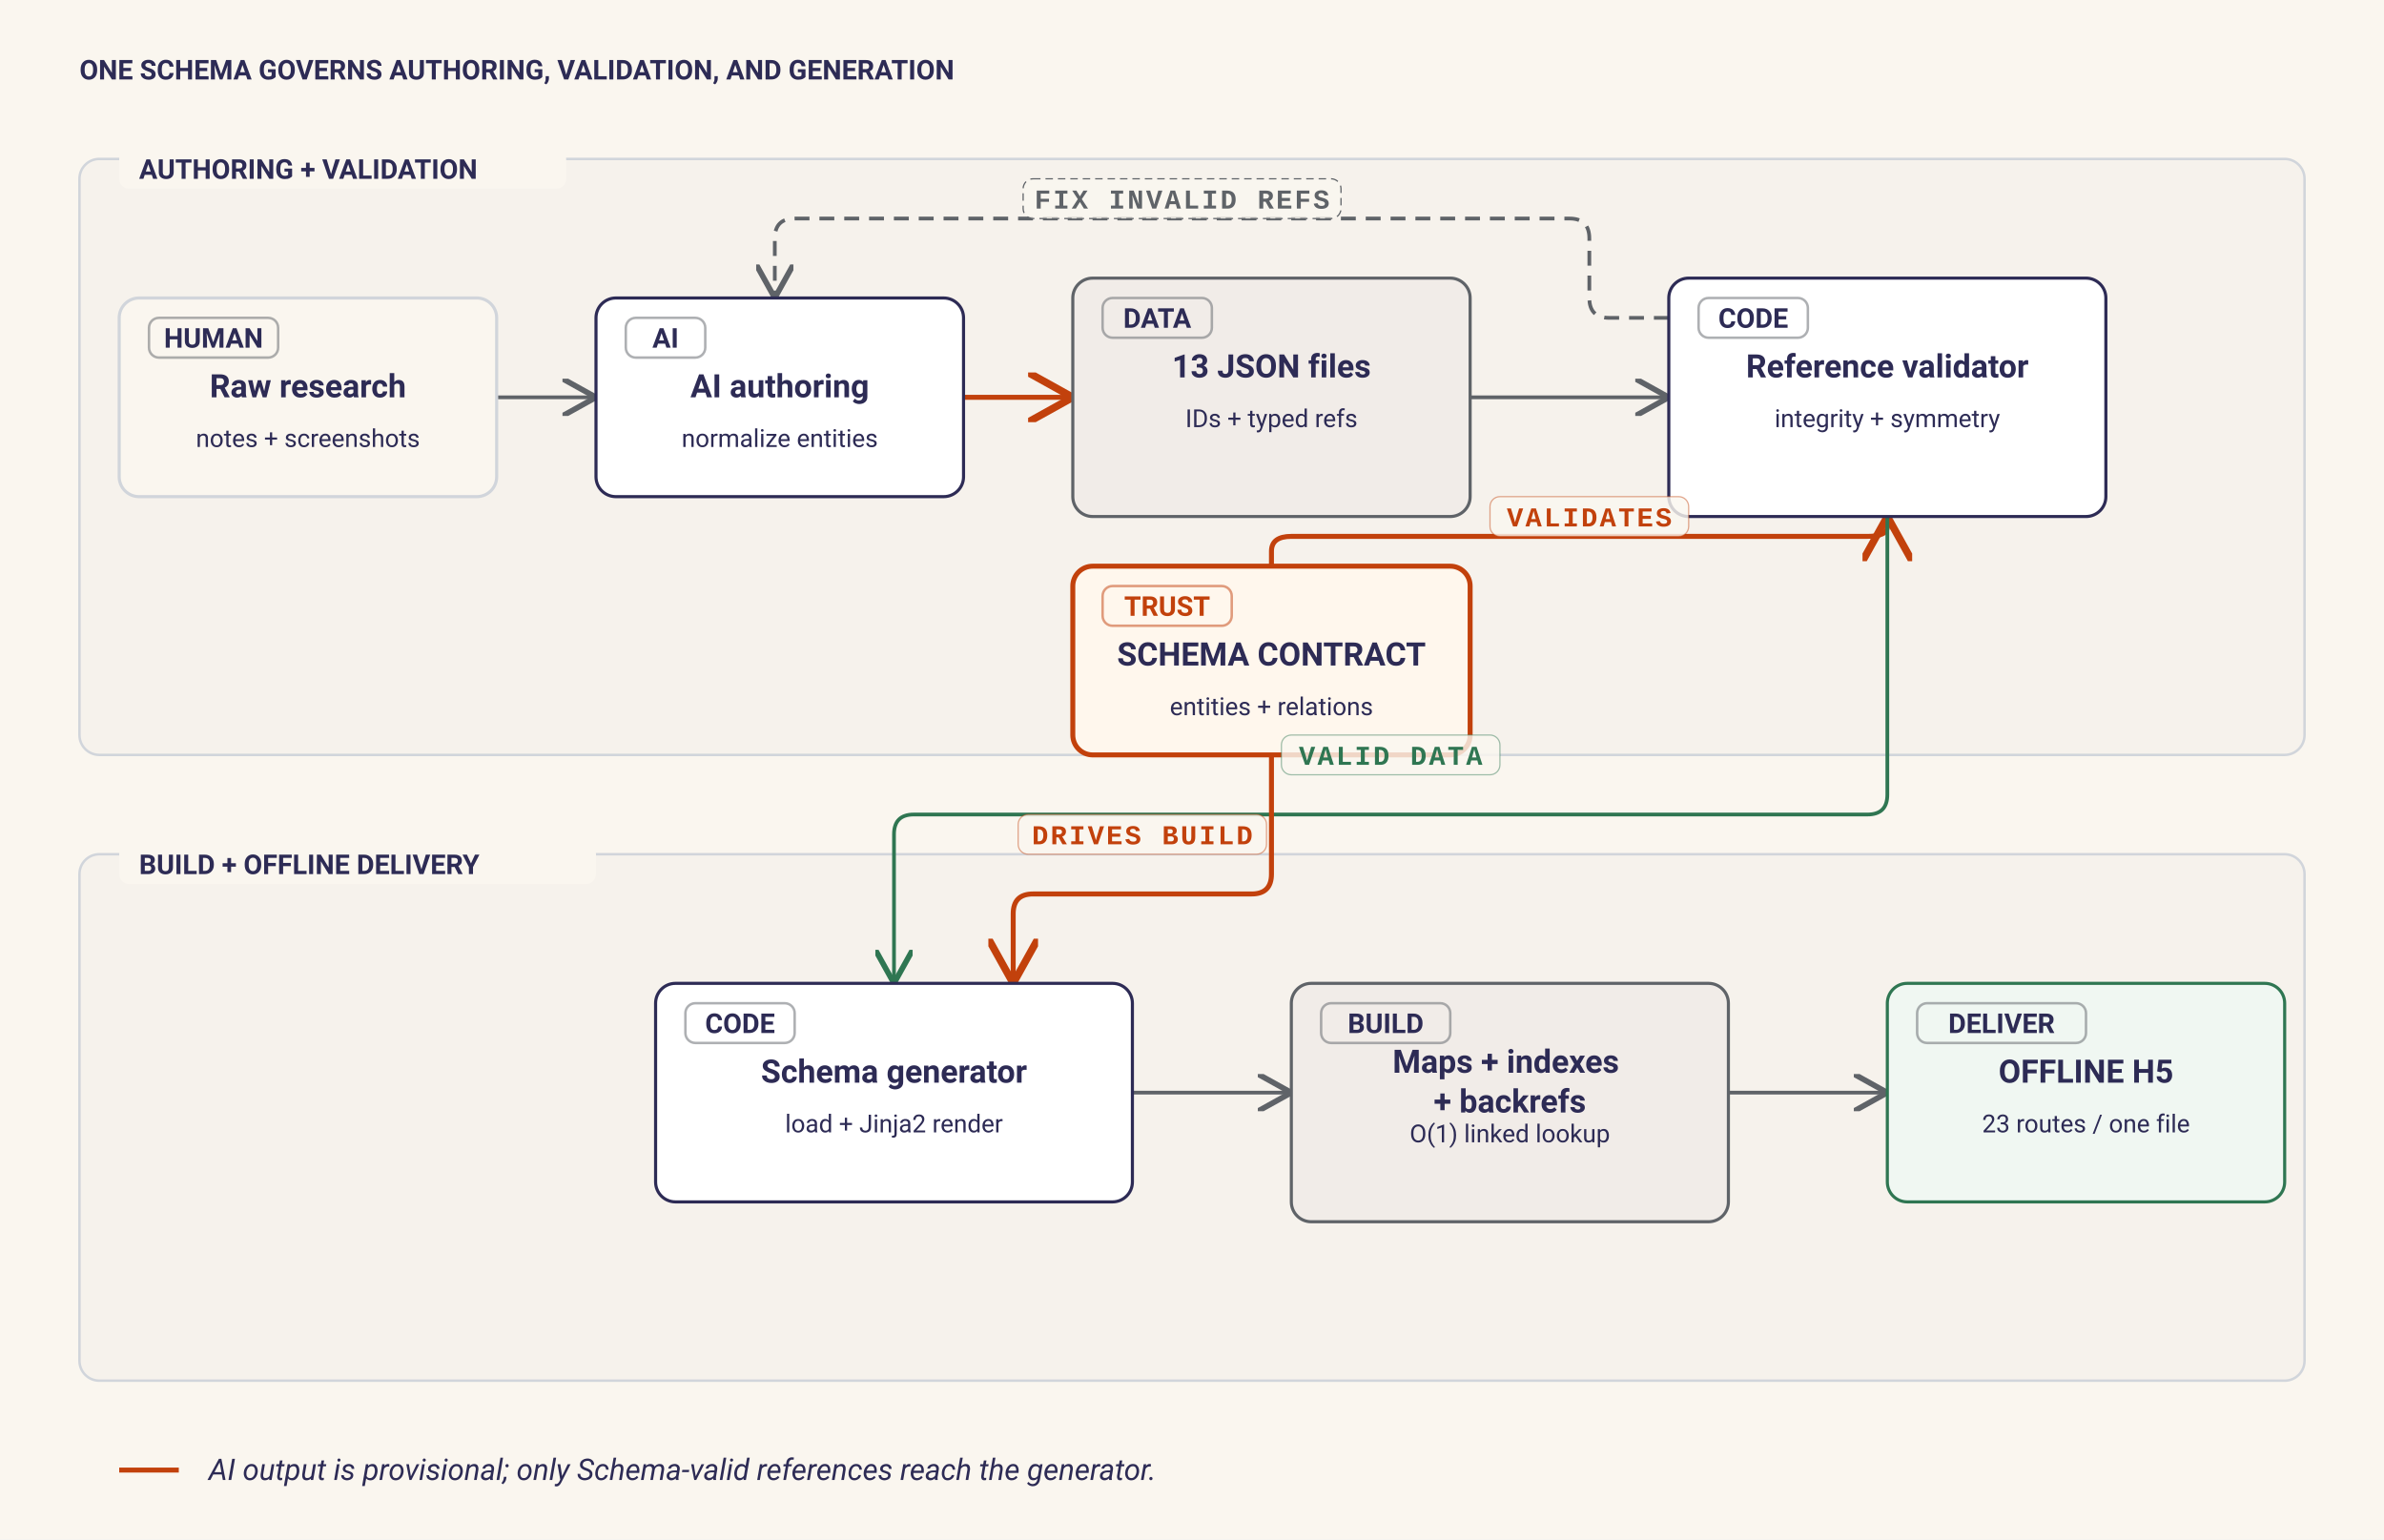
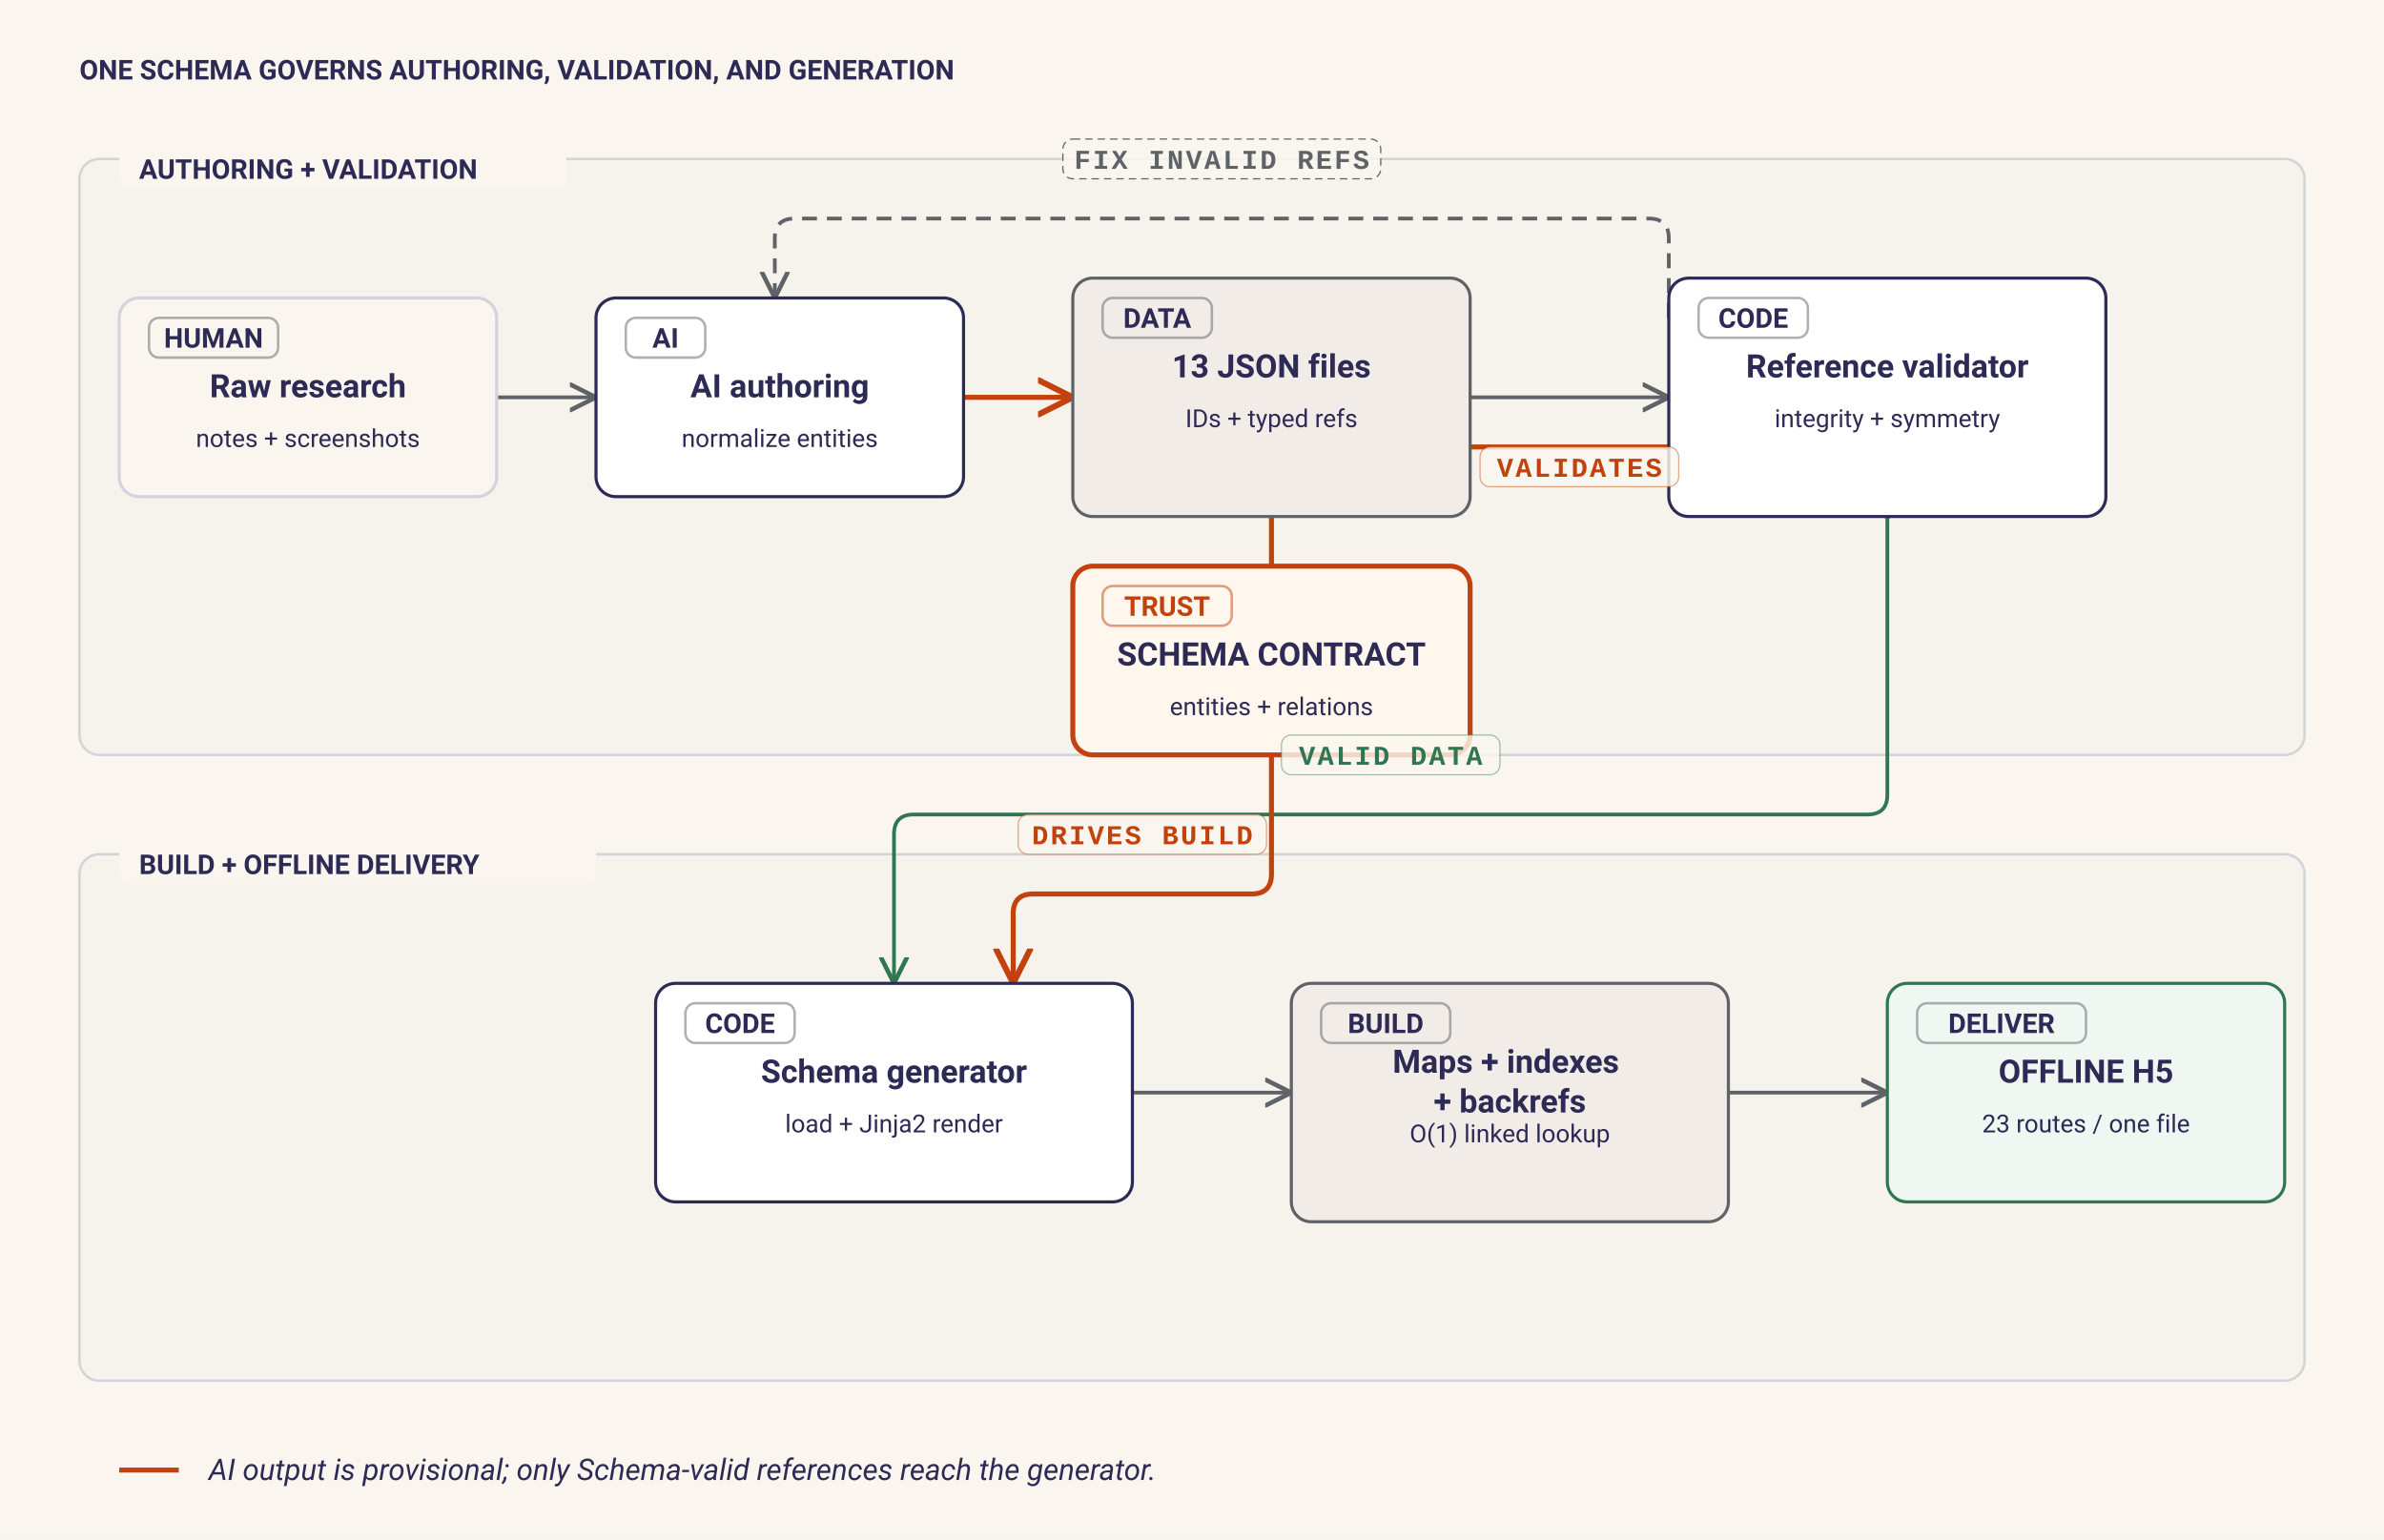
<svg xmlns="http://www.w3.org/2000/svg" class="editorial-diagram editorial-diagram-raw-to-guide diagram-typography-standard" viewBox="0 0 960 620" width="100%" role="img" aria-labelledby="raw-to-guide-title raw-to-guide-desc" preserveAspectRatio="xMidYMid meet">
  <defs>
-     <marker id="raw-to-guide-arrow-default" markerWidth="10" markerHeight="10" refX="9" refY="5" orient="auto">
-       <path d="M0,0 L9,5 L0,10" fill="none" stroke="#5f6368" stroke-width="1.5" stroke-linecap="round" stroke-linejoin="round" />
+     <marker id="raw-to-guide-arrow-default" markerWidth="8" markerHeight="8" refX="7" refY="4" orient="auto">
+       <path d="M0,0.5 L7,4 L0,7.5" fill="none" stroke="#5f6368" stroke-width="1.2" stroke-linecap="round" stroke-linejoin="round" />
    </marker>
-     <marker id="raw-to-guide-arrow-accent" markerWidth="10" markerHeight="10" refX="9" refY="5" orient="auto">
-       <path d="M0,0 L9,5 L0,10" fill="none" stroke="#c2410c" stroke-width="1.5" stroke-linecap="round" stroke-linejoin="round" />
+     <marker id="raw-to-guide-arrow-accent" markerWidth="8" markerHeight="8" refX="7" refY="4" orient="auto">
+       <path d="M0,0.5 L7,4 L0,7.5" fill="none" stroke="#c2410c" stroke-width="1.2" stroke-linecap="round" stroke-linejoin="round" />
    </marker>
-     <marker id="raw-to-guide-arrow-success" markerWidth="10" markerHeight="10" refX="9" refY="5" orient="auto">
-       <path d="M0,0 L9,5 L0,10" fill="none" stroke="#2f7652" stroke-width="1.5" stroke-linecap="round" stroke-linejoin="round" />
+     <marker id="raw-to-guide-arrow-success" markerWidth="8" markerHeight="8" refX="7" refY="4" orient="auto">
+       <path d="M0,0.5 L7,4 L0,7.5" fill="none" stroke="#2f7652" stroke-width="1.2" stroke-linecap="round" stroke-linejoin="round" />
    </marker>
-     <marker id="raw-to-guide-arrow-danger" markerWidth="10" markerHeight="10" refX="9" refY="5" orient="auto">
-       <path d="M0,0 L9,5 L0,10" fill="none" stroke="#a34444" stroke-width="1.5" stroke-linecap="round" stroke-linejoin="round" />
+     <marker id="raw-to-guide-arrow-danger" markerWidth="8" markerHeight="8" refX="7" refY="4" orient="auto">
+       <path d="M0,0.5 L7,4 L0,7.5" fill="none" stroke="#a34444" stroke-width="1.2" stroke-linecap="round" stroke-linejoin="round" />
    </marker>
  </defs>
  <style>
.editorial-diagram text{font-family:-apple-system,BlinkMacSystemFont,'Segoe UI',Roboto,'Noto Sans SC',sans-serif;fill:#2d2b55;letter-spacing:0}
.zone&gt;rect:first-child{fill:#2d2b55;fill-opacity:.018;stroke:#d1d5db;stroke-width:1}
.zone-label-mask{fill:#faf6ef}
.connector-label rect{fill:#faf6ef;fill-opacity:.82}
.zone-label,.node-tag,.connector-label text,.label-eyebrow{font-family:'SFMono-Regular',Consolas,'Liberation Mono','Noto Sans Mono CJK SC',monospace;font-size:11px;font-weight:600;letter-spacing:.08em;fill:#5f6368}
.lane rect{fill:#faf6ef;stroke:#e5e7eb;stroke-width:1}.lane-tinted rect{fill:#2d2b55;fill-opacity:.018}
.lane line{stroke:#d1d5db;stroke-width:1}.lane-label{font-family:'SFMono-Regular',Consolas,'Liberation Mono','Noto Sans Mono CJK SC',monospace;font-size:11px;font-weight:600;fill:#5f6368;letter-spacing:.06em}
.connector{fill:none;stroke:#5f6368;stroke-width:1.5}
.connector-accent{stroke:#c2410c;stroke-width:2}
.connector-success{stroke:#2f7652}.connector-danger{stroke:#a34444}
.connector-dashed{stroke-dasharray:6 4}
.node-mask,.decision-mask{fill:#faf6ef;stroke:none}
.node-box{fill:#ffffff;stroke:#2d2b55;stroke-width:1.25}
.node-muted .node-box{fill:#faf6ef;stroke:#d1d5db}
.node-store .node-box{fill:#2d2b55;fill-opacity:.045;stroke:#5f6368}
.node-optional .node-box{fill:#faf6ef;stroke:#d1d5db;stroke-dasharray:6 4}
.node-focal .node-box{fill:#fff7ed;stroke:#c2410c;stroke-width:2}
.node-success .node-box{fill:#f0f7f2;stroke:#2f7652}
.node-danger .node-box{fill:#fdf2f2;stroke:#a34444}
.node-tag-box{fill:none;stroke:#5f6368;stroke-opacity:.5}
.node-focal .node-tag-box{stroke:#c2410c}.node-focal .node-tag{fill:#c2410c}
.node-title,.decision-title{font-size:13px;font-weight:650}
.node-subtitle,.decision-subtitle{font-family:'SFMono-Regular',Consolas,'Liberation Mono','Noto Sans Mono CJK SC',monospace;font-size:10px;fill:#5f6368}
.decision-box{fill:#ffffff;stroke:#2d2b55;stroke-width:1.25}
.decision-focal .decision-box{fill:#fff7ed;stroke:#c2410c;stroke-width:2}
.connector-label rect{stroke:#e5e7eb;stroke-width:.5}
.connector-label-accent rect{stroke:#c2410c;stroke-opacity:.45}.connector-label-accent text{fill:#c2410c}
.connector-label-success rect{stroke:#2f7652;stroke-opacity:.45}.connector-label-success text{fill:#2f7652}
.connector-label-danger rect{stroke:#a34444;stroke-opacity:.45}.connector-label-danger text{fill:#a34444}
.connector-label-dashed rect{stroke:#5f6368;stroke-dasharray:3 2}.connector-label-dashed text{fill:#5f6368}
.annotation line{stroke:#c2410c;stroke-width:2}.annotation text{font-size:12px;font-style:italic}
.label-metric{font-family:'SFMono-Regular',Consolas,'Liberation Mono','Noto Sans Mono CJK SC',monospace;font-size:12px;font-weight:600;fill:#c2410c}
.step-header rect{fill:#2d2b55;fill-opacity:.1}.step-header text{font-family:'SFMono-Regular',Consolas,'Liberation Mono','Noto Sans Mono CJK SC',monospace;font-size:11px;font-weight:600;fill:#5f6368}
.step-header .step-label{letter-spacing:.06em}.step-focal rect{fill:#f97316;fill-opacity:.16}.step-focal text{fill:#c2410c}
.diagram-typography-expanded .zone-label,.diagram-typography-expanded .node-tag,.diagram-typography-expanded .connector-label text,.diagram-typography-expanded .label-eyebrow{font-size:12px}
.diagram-typography-expanded .node-title,.diagram-typography-expanded .decision-title{font-size:14px}
.diagram-typography-expanded .node-subtitle,.diagram-typography-expanded .decision-subtitle{font-size:10px}
.diagram-typography-expanded .annotation text{font-size:13px}
</style>
  <rect width="960" height="620" fill="#faf6ef" />
  <g class="zone">
    <rect x="32" y="64" width="896" height="240" rx="8" />
    <rect class="zone-label-mask" x="48" y="60" width="180" height="16" rx="4" />
    <text class="zone-label" x="56" y="72">AUTHORING + VALIDATION</text>
  </g>
  <g class="zone">
    <rect x="32" y="344" width="896" height="212" rx="8" />
    <rect class="zone-label-mask" x="48" y="340" width="192" height="16" rx="4" />
    <text class="zone-label" x="56" y="352">BUILD + OFFLINE DELIVERY</text>
  </g>
  <path class="connector connector-default" d="M 200 160 L 240 160" marker-end="url(#raw-to-guide-arrow-default)" />
  <path class="connector connector-accent" d="M 388 160 L 432 160" marker-end="url(#raw-to-guide-arrow-accent)" />
  <path class="connector connector-default" d="M 592 160 L 672 160" marker-end="url(#raw-to-guide-arrow-default)" />
-   <path class="connector connector-accent" d="M 512 228 L 512 222 Q 512 216 520 216 L 752 216 Q 760 216 760 212 L 760 208" marker-end="url(#raw-to-guide-arrow-accent)" />
-   <path class="connector connector-dashed" d="M 672 128 L 648 128 Q 640 128 640 120 L 640 96 Q 640 88 632 88 L 320 88 Q 312 88 312 96 L 312 120" marker-end="url(#raw-to-guide-arrow-default)" />
+   <path class="connector connector-accent" d="M 512 228 L 512 188 Q 512 180 520 180 L 752 180 Q 760 180 760 188 L 760 208" marker-end="url(#raw-to-guide-arrow-accent)" />
+   <path class="connector connector-dashed" d="M 672 128 L 672 96 Q 672 88 664 88 L 320 88 Q 312 88 312 96 L 312 120" marker-end="url(#raw-to-guide-arrow-default)" />
  <path class="connector connector-success" d="M 760 208 L 760 320 Q 760 328 752 328 L 368 328 Q 360 328 360 336 L 360 396" marker-end="url(#raw-to-guide-arrow-success)" />
  <path class="connector connector-accent" d="M 512 304 L 512 352 Q 512 360 504 360 L 416 360 Q 408 360 408 368 L 408 396" marker-end="url(#raw-to-guide-arrow-accent)" />
  <path class="connector connector-default" d="M 456 440 L 520 440" marker-end="url(#raw-to-guide-arrow-default)" />
  <path class="connector connector-default" d="M 696 440 L 760 440" marker-end="url(#raw-to-guide-arrow-default)" />
  <g class="node node-muted">
    <rect class="node-mask" x="48" y="120" width="152" height="80" rx="8" />
    <rect class="node-box" x="48" y="120" width="152" height="80" rx="8" />
    <rect class="node-tag-box" x="60" y="128" width="52" height="16" rx="4" />
    <text class="node-tag" x="86" y="140" text-anchor="middle">HUMAN</text>
    <text class="node-title" text-anchor="middle">
      <tspan x="124" y="160">Raw research</tspan>
    </text>
    <text class="node-subtitle" text-anchor="middle">
      <tspan x="124" y="180">notes + screenshots</tspan>
    </text>
  </g>
  <g class="node node-default">
    <rect class="node-mask" x="240" y="120" width="148" height="80" rx="8" />
    <rect class="node-box" x="240" y="120" width="148" height="80" rx="8" />
    <rect class="node-tag-box" x="252" y="128" width="32" height="16" rx="4" />
    <text class="node-tag" x="268" y="140" text-anchor="middle">AI</text>
    <text class="node-title" text-anchor="middle">
      <tspan x="314" y="160">AI authoring</tspan>
    </text>
    <text class="node-subtitle" text-anchor="middle">
      <tspan x="314" y="180">normalize entities</tspan>
    </text>
  </g>
  <g class="node node-store">
    <rect class="node-mask" x="432" y="112" width="160" height="96" rx="8" />
    <rect class="node-box" x="432" y="112" width="160" height="96" rx="8" />
    <rect class="node-tag-box" x="444" y="120" width="44" height="16" rx="4" />
    <text class="node-tag" x="466" y="132" text-anchor="middle">DATA</text>
    <text class="node-title" text-anchor="middle">
      <tspan x="512" y="152">13 JSON files</tspan>
    </text>
    <text class="node-subtitle" text-anchor="middle">
      <tspan x="512" y="172">IDs + typed refs</tspan>
    </text>
  </g>
  <g class="node node-default">
    <rect class="node-mask" x="672" y="112" width="176" height="96" rx="8" />
    <rect class="node-box" x="672" y="112" width="176" height="96" rx="8" />
    <rect class="node-tag-box" x="684" y="120" width="44" height="16" rx="4" />
    <text class="node-tag" x="706" y="132" text-anchor="middle">CODE</text>
    <text class="node-title" text-anchor="middle">
      <tspan x="760" y="152">Reference validator</tspan>
    </text>
    <text class="node-subtitle" text-anchor="middle">
      <tspan x="760" y="172">integrity + symmetry</tspan>
    </text>
  </g>
  <g class="node node-focal">
    <rect class="node-mask" x="432" y="228" width="160" height="76" rx="8" />
    <rect class="node-box" x="432" y="228" width="160" height="76" rx="8" />
    <rect class="node-tag-box" x="444" y="236" width="52" height="16" rx="4" />
    <text class="node-tag" x="470" y="248" text-anchor="middle">TRUST</text>
    <text class="node-title" text-anchor="middle">
      <tspan x="512" y="268">SCHEMA CONTRACT</tspan>
    </text>
    <text class="node-subtitle" text-anchor="middle">
      <tspan x="512" y="288">entities + relations</tspan>
    </text>
  </g>
  <g class="node node-default">
    <rect class="node-mask" x="264" y="396" width="192" height="88" rx="8" />
    <rect class="node-box" x="264" y="396" width="192" height="88" rx="8" />
    <rect class="node-tag-box" x="276" y="404" width="44" height="16" rx="4" />
    <text class="node-tag" x="298" y="416" text-anchor="middle">CODE</text>
    <text class="node-title" text-anchor="middle">
      <tspan x="360" y="436">Schema generator</tspan>
    </text>
    <text class="node-subtitle" text-anchor="middle">
      <tspan x="360" y="456">load + Jinja2 render</tspan>
    </text>
  </g>
  <g class="node node-store">
    <rect class="node-mask" x="520" y="396" width="176" height="96" rx="8" />
    <rect class="node-box" x="520" y="396" width="176" height="96" rx="8" />
    <rect class="node-tag-box" x="532" y="404" width="52" height="16" rx="4" />
    <text class="node-tag" x="558" y="416" text-anchor="middle">BUILD</text>
    <text class="node-title" text-anchor="middle">
      <tspan x="608" y="432">Maps + indexes</tspan>
      <tspan x="608" y="448">+ backrefs</tspan>
    </text>
    <text class="node-subtitle" text-anchor="middle">
      <tspan x="608" y="460">O(1) linked lookup</tspan>
    </text>
  </g>
  <g class="node node-success">
    <rect class="node-mask" x="760" y="396" width="160" height="88" rx="8" />
    <rect class="node-box" x="760" y="396" width="160" height="88" rx="8" />
    <rect class="node-tag-box" x="772" y="404" width="68" height="16" rx="4" />
    <text class="node-tag" x="806" y="416" text-anchor="middle">DELIVER</text>
    <text class="node-title" text-anchor="middle">
      <tspan x="840" y="436">OFFLINE H5</tspan>
    </text>
    <text class="node-subtitle" text-anchor="middle">
      <tspan x="840" y="456">23 routes / one file</tspan>
    </text>
  </g>
  <text class="label label-eyebrow" x="32" y="32" text-anchor="start">ONE SCHEMA GOVERNS AUTHORING, VALIDATION, AND GENERATION</text>
  <g class="connector-label connector-label-accent">
-     <rect x="600" y="200" width="80" height="16" rx="4" />
-     <text x="640" y="212" text-anchor="middle">VALIDATES</text>
+     <rect x="596" y="180" width="80" height="16" rx="4" />
+     <text x="636" y="192" text-anchor="middle">VALIDATES</text>
  </g>
  <g class="connector-label connector-label-dashed">
-     <rect x="412" y="72" width="128" height="16" rx="4" />
-     <text x="476" y="84" text-anchor="middle">FIX INVALID REFS</text>
+     <rect x="428" y="56" width="128" height="16" rx="4" />
+     <text x="492" y="68" text-anchor="middle">FIX INVALID REFS</text>
  </g>
  <g class="connector-label connector-label-success">
    <rect x="516" y="296" width="88" height="16" rx="4" />
    <text x="560" y="308" text-anchor="middle">VALID DATA</text>
  </g>
  <g class="connector-label connector-label-accent">
    <rect x="410" y="328" width="100" height="16" rx="4" />
    <text x="460" y="340" text-anchor="middle">DRIVES BUILD</text>
  </g>
  <g class="annotation">
    <line x1="48" y1="592" x2="72" y2="592" />
    <text x="84" y="596">AI output is provisional; only Schema-valid references reach the generator.</text>
  </g>
</svg>
